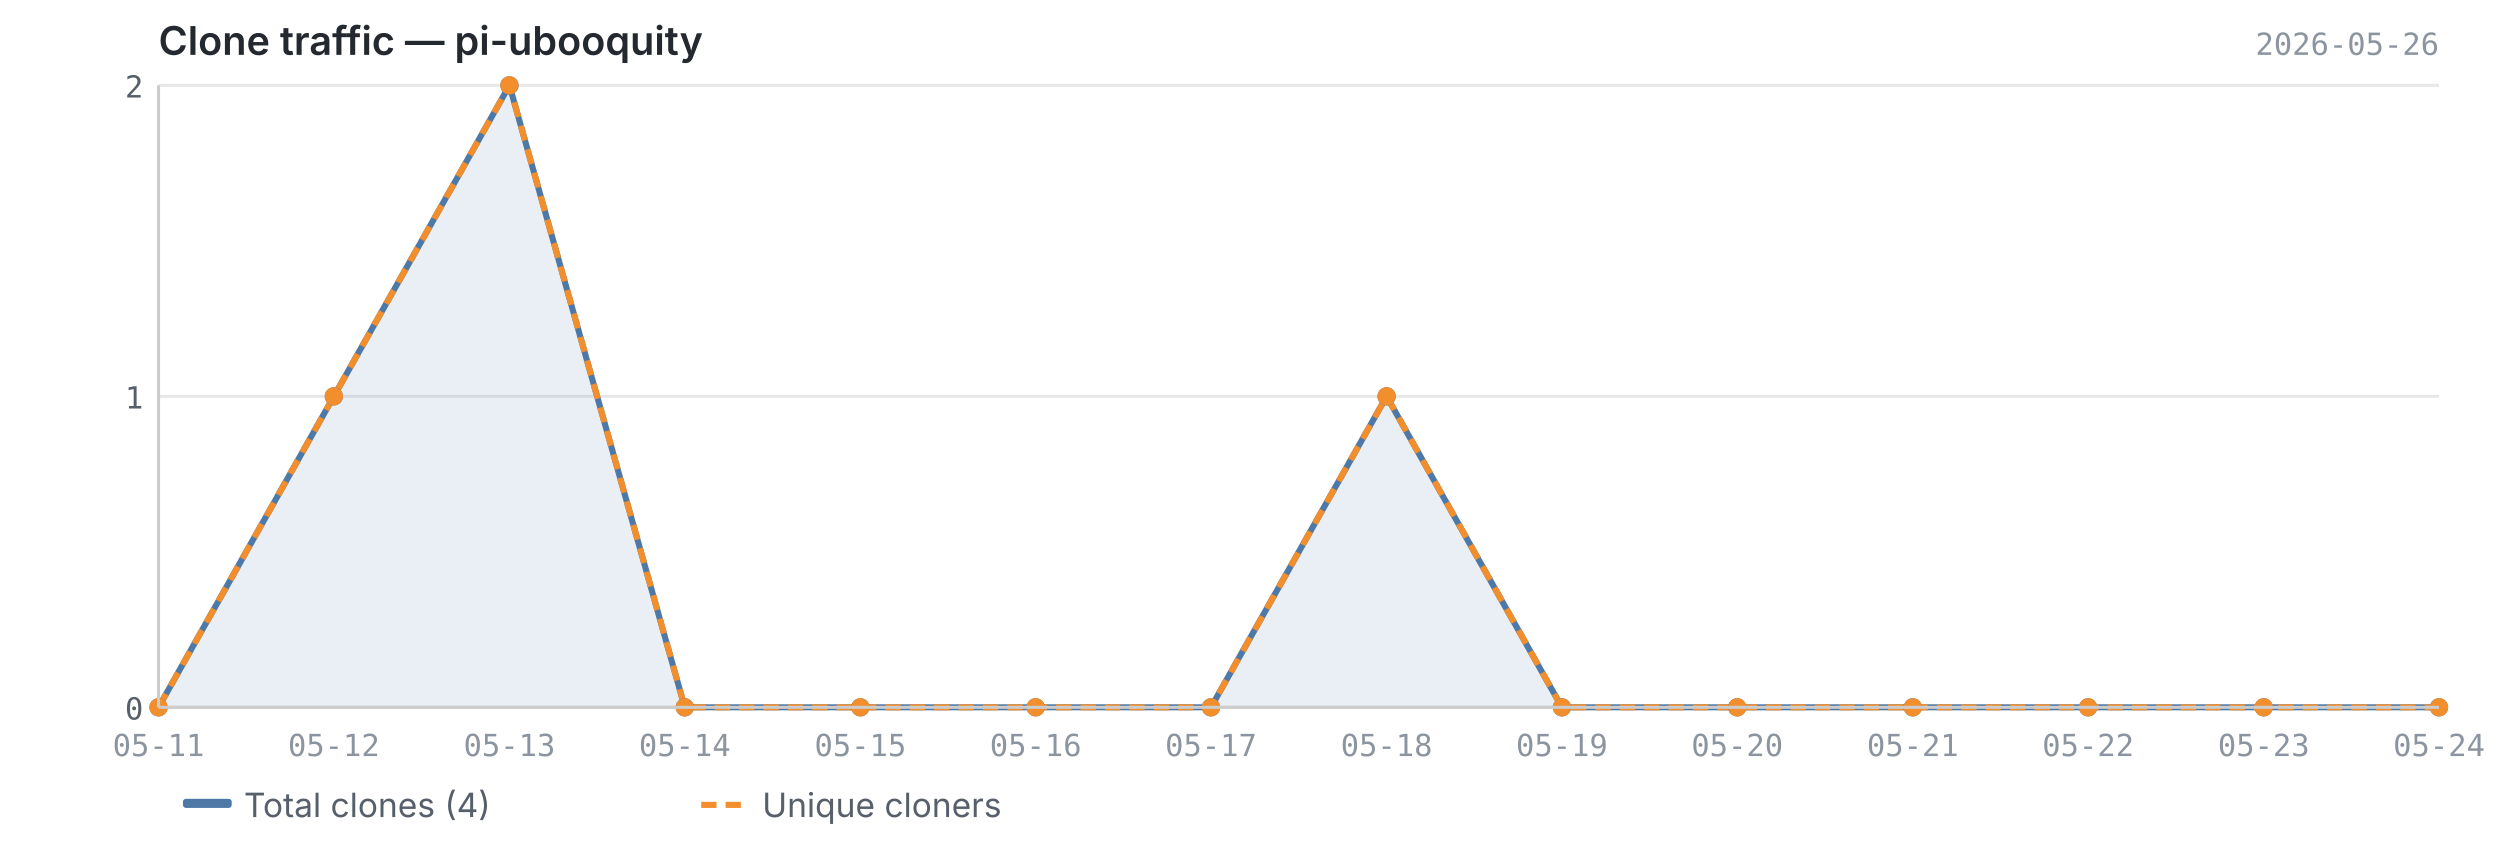
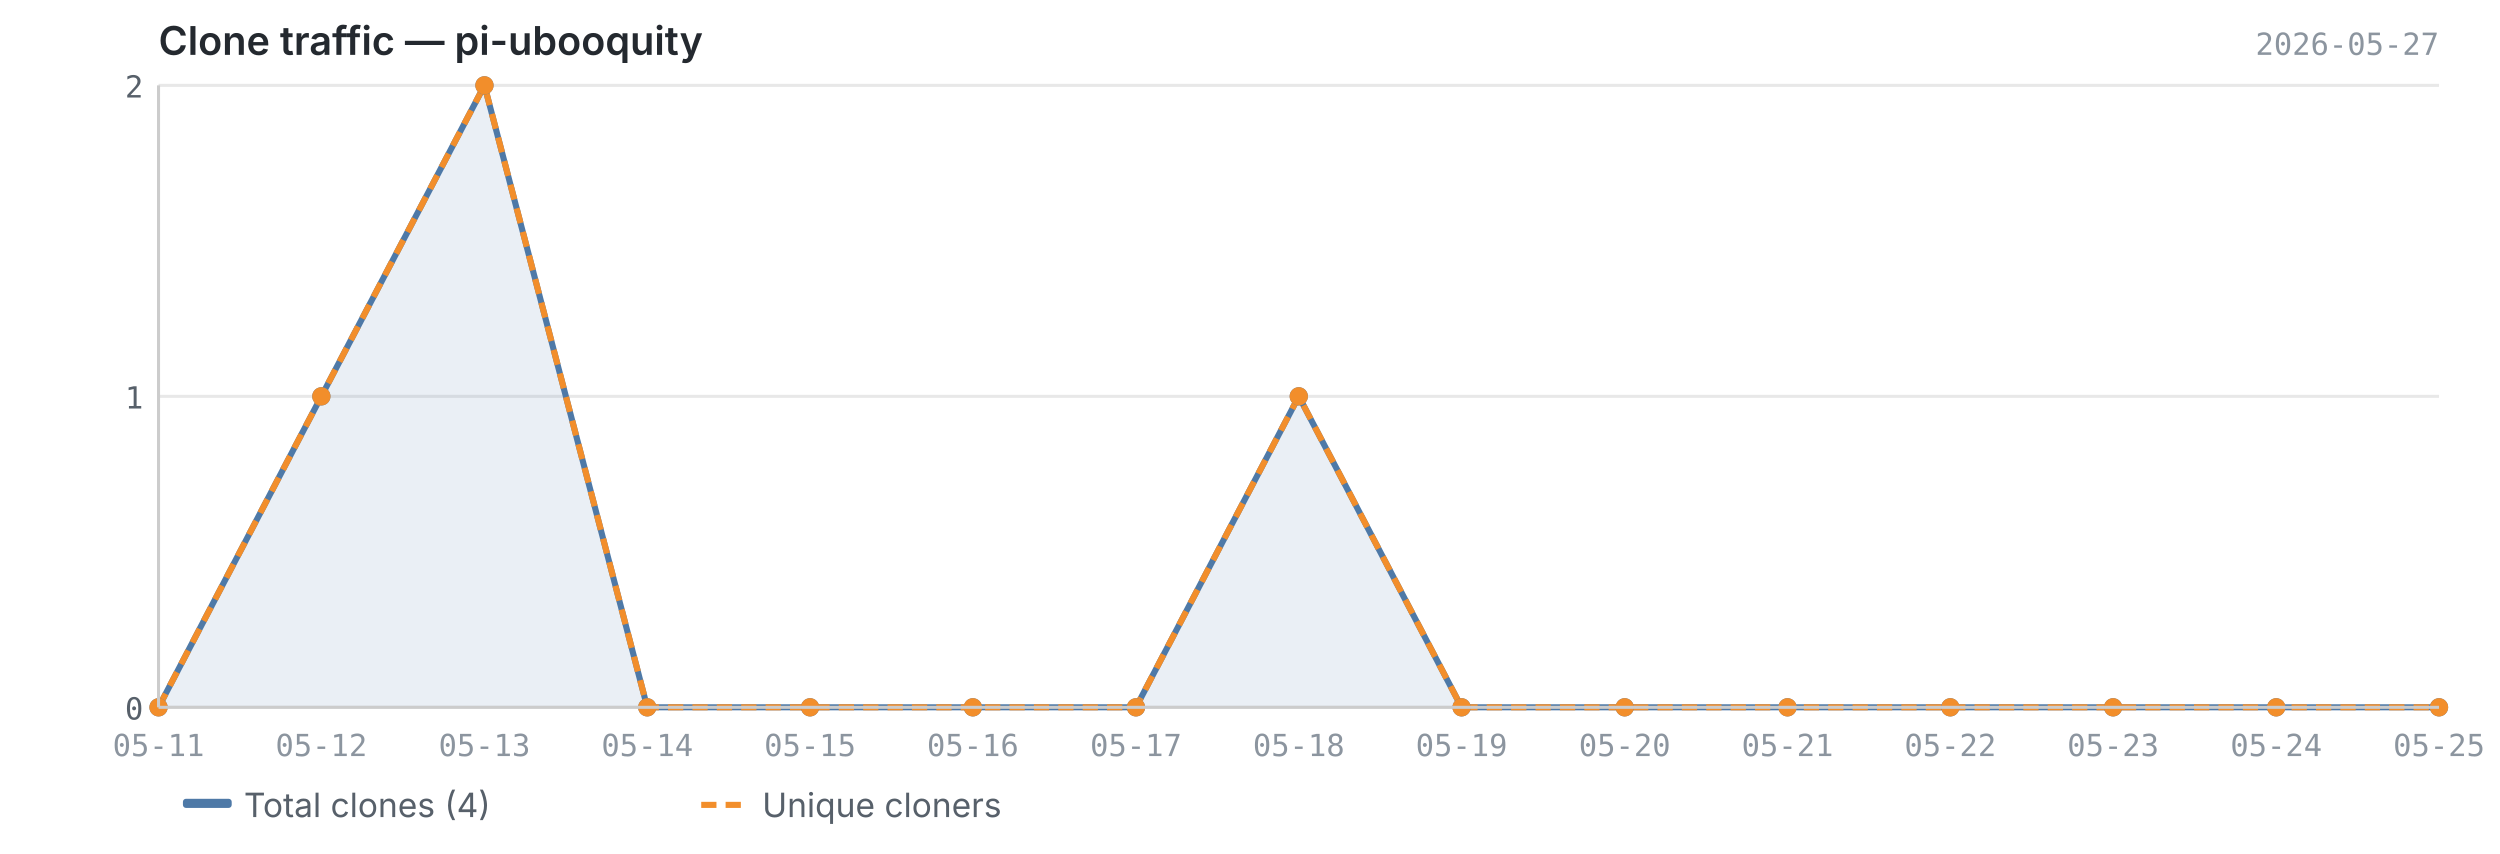
<svg xmlns="http://www.w3.org/2000/svg" viewBox="0 0 820 280" width="820" height="280">
  <text x="52" y="18" font-size="13" font-weight="600" fill="#24292f" font-family="-apple-system, BlinkMacSystemFont, 'Segoe UI', sans-serif">Clone traffic — pi-ubooquity</text>
-   <text x="800" y="18" font-size="10" fill="#8c959f" font-family="ui-monospace, SFMono-Regular, 'SF Mono', Menlo, monospace" text-anchor="end">2026-05-26</text>
+   <text x="800" y="18" font-size="10" fill="#8c959f" font-family="ui-monospace, SFMono-Regular, 'SF Mono', Menlo, monospace" text-anchor="end">2026-05-27</text>
  <line x1="52" y1="232.0" x2="800" y2="232.0" stroke="#e8e8e8" stroke-width="1" />
  <line x1="52" y1="130.0" x2="800" y2="130.0" stroke="#e8e8e8" stroke-width="1" />
  <line x1="52" y1="28.0" x2="800" y2="28.0" stroke="#e8e8e8" stroke-width="1" />
-   <path d="M52.0,232.0 L52.0,232.0 L109.5,130.0 L167.1,28.0 L224.6,232.0 L282.2,232.0 L339.7,232.0 L397.2,232.0 L454.8,130.0 L512.3,232.0 L569.8,232.0 L627.4,232.0 L684.9,232.0 L742.5,232.0 L800.0,232.0 L800.0,232.0 L52.0,232.0Z" fill="#4e79a7" opacity="0.12" />
-   <polyline points="52.0,232.0 109.5,130.0 167.1,28.0 224.6,232.0 282.2,232.0 339.7,232.0 397.2,232.0 454.8,130.0 512.3,232.0 569.8,232.0 627.4,232.0 684.9,232.0 742.5,232.0 800.0,232.0" fill="none" stroke="#4e79a7" stroke-width="2" stroke-linejoin="round" />
-   <polyline points="52.0,232.0 109.5,130.0 167.1,28.0 224.6,232.0 282.2,232.0 339.7,232.0 397.2,232.0 454.8,130.0 512.3,232.0 569.8,232.0 627.4,232.0 684.9,232.0 742.5,232.0 800.0,232.0" fill="none" stroke="#f28e2b" stroke-width="2" stroke-linejoin="round" stroke-dasharray="5,3" />
+   <path d="M52.0,232.0 L52.0,232.0 L105.4,130.0 L158.9,28.0 L212.3,232.0 L265.7,232.0 L319.1,232.0 L372.6,232.0 L426.0,130.0 L479.4,232.0 L532.9,232.0 L586.3,232.0 L639.7,232.0 L693.1,232.0 L746.6,232.0 L800.0,232.0 L800.0,232.0 L52.0,232.0Z" fill="#4e79a7" opacity="0.12" />
+   <polyline points="52.0,232.0 105.4,130.0 158.9,28.0 212.3,232.0 265.7,232.0 319.1,232.0 372.6,232.0 426.0,130.0 479.4,232.0 532.9,232.0 586.3,232.0 639.7,232.0 693.1,232.0 746.6,232.0 800.0,232.0" fill="none" stroke="#4e79a7" stroke-width="2" stroke-linejoin="round" />
+   <polyline points="52.0,232.0 105.4,130.0 158.9,28.0 212.3,232.0 265.7,232.0 319.1,232.0 372.6,232.0 426.0,130.0 479.4,232.0 532.9,232.0 586.3,232.0 639.7,232.0 693.1,232.0 746.6,232.0 800.0,232.0" fill="none" stroke="#f28e2b" stroke-width="2" stroke-linejoin="round" stroke-dasharray="5,3" />
  <circle cx="52.0" cy="232.0" r="3" fill="#4e79a7" />
-   <circle cx="109.5" cy="130.0" r="3" fill="#4e79a7" />
-   <circle cx="167.1" cy="28.0" r="3" fill="#4e79a7" />
-   <circle cx="224.6" cy="232.0" r="3" fill="#4e79a7" />
-   <circle cx="282.2" cy="232.0" r="3" fill="#4e79a7" />
-   <circle cx="339.7" cy="232.0" r="3" fill="#4e79a7" />
-   <circle cx="397.2" cy="232.0" r="3" fill="#4e79a7" />
-   <circle cx="454.8" cy="130.0" r="3" fill="#4e79a7" />
-   <circle cx="512.3" cy="232.0" r="3" fill="#4e79a7" />
-   <circle cx="569.8" cy="232.0" r="3" fill="#4e79a7" />
-   <circle cx="627.4" cy="232.0" r="3" fill="#4e79a7" />
-   <circle cx="684.9" cy="232.0" r="3" fill="#4e79a7" />
-   <circle cx="742.5" cy="232.0" r="3" fill="#4e79a7" />
+   <circle cx="105.4" cy="130.0" r="3" fill="#4e79a7" />
+   <circle cx="158.9" cy="28.0" r="3" fill="#4e79a7" />
+   <circle cx="212.3" cy="232.0" r="3" fill="#4e79a7" />
+   <circle cx="265.7" cy="232.0" r="3" fill="#4e79a7" />
+   <circle cx="319.1" cy="232.0" r="3" fill="#4e79a7" />
+   <circle cx="372.6" cy="232.0" r="3" fill="#4e79a7" />
+   <circle cx="426.0" cy="130.0" r="3" fill="#4e79a7" />
+   <circle cx="479.4" cy="232.0" r="3" fill="#4e79a7" />
+   <circle cx="532.9" cy="232.0" r="3" fill="#4e79a7" />
+   <circle cx="586.3" cy="232.0" r="3" fill="#4e79a7" />
+   <circle cx="639.7" cy="232.0" r="3" fill="#4e79a7" />
+   <circle cx="693.1" cy="232.0" r="3" fill="#4e79a7" />
+   <circle cx="746.6" cy="232.0" r="3" fill="#4e79a7" />
  <circle cx="800.0" cy="232.0" r="3" fill="#4e79a7" />
  <circle cx="52.0" cy="232.0" r="3" fill="#f28e2b" />
-   <circle cx="109.5" cy="130.0" r="3" fill="#f28e2b" />
-   <circle cx="167.1" cy="28.0" r="3" fill="#f28e2b" />
-   <circle cx="224.6" cy="232.0" r="3" fill="#f28e2b" />
-   <circle cx="282.2" cy="232.0" r="3" fill="#f28e2b" />
-   <circle cx="339.7" cy="232.0" r="3" fill="#f28e2b" />
-   <circle cx="397.2" cy="232.0" r="3" fill="#f28e2b" />
-   <circle cx="454.8" cy="130.0" r="3" fill="#f28e2b" />
-   <circle cx="512.3" cy="232.0" r="3" fill="#f28e2b" />
-   <circle cx="569.8" cy="232.0" r="3" fill="#f28e2b" />
-   <circle cx="627.4" cy="232.0" r="3" fill="#f28e2b" />
-   <circle cx="684.9" cy="232.0" r="3" fill="#f28e2b" />
-   <circle cx="742.5" cy="232.0" r="3" fill="#f28e2b" />
+   <circle cx="105.4" cy="130.0" r="3" fill="#f28e2b" />
+   <circle cx="158.9" cy="28.0" r="3" fill="#f28e2b" />
+   <circle cx="212.3" cy="232.0" r="3" fill="#f28e2b" />
+   <circle cx="265.7" cy="232.0" r="3" fill="#f28e2b" />
+   <circle cx="319.1" cy="232.0" r="3" fill="#f28e2b" />
+   <circle cx="372.6" cy="232.0" r="3" fill="#f28e2b" />
+   <circle cx="426.0" cy="130.0" r="3" fill="#f28e2b" />
+   <circle cx="479.4" cy="232.0" r="3" fill="#f28e2b" />
+   <circle cx="532.9" cy="232.0" r="3" fill="#f28e2b" />
+   <circle cx="586.3" cy="232.0" r="3" fill="#f28e2b" />
+   <circle cx="639.7" cy="232.0" r="3" fill="#f28e2b" />
+   <circle cx="693.1" cy="232.0" r="3" fill="#f28e2b" />
+   <circle cx="746.6" cy="232.0" r="3" fill="#f28e2b" />
  <circle cx="800.0" cy="232.0" r="3" fill="#f28e2b" />
  <line x1="52" y1="28" x2="52" y2="232" stroke="#cccccc" stroke-width="1" />
  <line x1="52" y1="232" x2="800" y2="232" stroke="#cccccc" stroke-width="1" />
  <text x="47" y="236.0" text-anchor="end" font-size="10" fill="#57606a" font-family="ui-monospace, SFMono-Regular, 'SF Mono', Menlo, monospace">0</text>
  <text x="47" y="134.0" text-anchor="end" font-size="10" fill="#57606a" font-family="ui-monospace, SFMono-Regular, 'SF Mono', Menlo, monospace">1</text>
  <text x="47" y="32.0" text-anchor="end" font-size="10" fill="#57606a" font-family="ui-monospace, SFMono-Regular, 'SF Mono', Menlo, monospace">2</text>
  <text x="52.0" y="248" text-anchor="middle" font-size="10" fill="#8c959f" font-family="ui-monospace, SFMono-Regular, 'SF Mono', Menlo, monospace">05-11</text>
-   <text x="109.5" y="248" text-anchor="middle" font-size="10" fill="#8c959f" font-family="ui-monospace, SFMono-Regular, 'SF Mono', Menlo, monospace">05-12</text>
-   <text x="167.1" y="248" text-anchor="middle" font-size="10" fill="#8c959f" font-family="ui-monospace, SFMono-Regular, 'SF Mono', Menlo, monospace">05-13</text>
-   <text x="224.6" y="248" text-anchor="middle" font-size="10" fill="#8c959f" font-family="ui-monospace, SFMono-Regular, 'SF Mono', Menlo, monospace">05-14</text>
-   <text x="282.2" y="248" text-anchor="middle" font-size="10" fill="#8c959f" font-family="ui-monospace, SFMono-Regular, 'SF Mono', Menlo, monospace">05-15</text>
-   <text x="339.7" y="248" text-anchor="middle" font-size="10" fill="#8c959f" font-family="ui-monospace, SFMono-Regular, 'SF Mono', Menlo, monospace">05-16</text>
-   <text x="397.2" y="248" text-anchor="middle" font-size="10" fill="#8c959f" font-family="ui-monospace, SFMono-Regular, 'SF Mono', Menlo, monospace">05-17</text>
-   <text x="454.8" y="248" text-anchor="middle" font-size="10" fill="#8c959f" font-family="ui-monospace, SFMono-Regular, 'SF Mono', Menlo, monospace">05-18</text>
-   <text x="512.3" y="248" text-anchor="middle" font-size="10" fill="#8c959f" font-family="ui-monospace, SFMono-Regular, 'SF Mono', Menlo, monospace">05-19</text>
-   <text x="569.8" y="248" text-anchor="middle" font-size="10" fill="#8c959f" font-family="ui-monospace, SFMono-Regular, 'SF Mono', Menlo, monospace">05-20</text>
-   <text x="627.4" y="248" text-anchor="middle" font-size="10" fill="#8c959f" font-family="ui-monospace, SFMono-Regular, 'SF Mono', Menlo, monospace">05-21</text>
-   <text x="684.9" y="248" text-anchor="middle" font-size="10" fill="#8c959f" font-family="ui-monospace, SFMono-Regular, 'SF Mono', Menlo, monospace">05-22</text>
-   <text x="742.5" y="248" text-anchor="middle" font-size="10" fill="#8c959f" font-family="ui-monospace, SFMono-Regular, 'SF Mono', Menlo, monospace">05-23</text>
-   <text x="800.0" y="248" text-anchor="middle" font-size="10" fill="#8c959f" font-family="ui-monospace, SFMono-Regular, 'SF Mono', Menlo, monospace">05-24</text>
+   <text x="105.4" y="248" text-anchor="middle" font-size="10" fill="#8c959f" font-family="ui-monospace, SFMono-Regular, 'SF Mono', Menlo, monospace">05-12</text>
+   <text x="158.9" y="248" text-anchor="middle" font-size="10" fill="#8c959f" font-family="ui-monospace, SFMono-Regular, 'SF Mono', Menlo, monospace">05-13</text>
+   <text x="212.3" y="248" text-anchor="middle" font-size="10" fill="#8c959f" font-family="ui-monospace, SFMono-Regular, 'SF Mono', Menlo, monospace">05-14</text>
+   <text x="265.7" y="248" text-anchor="middle" font-size="10" fill="#8c959f" font-family="ui-monospace, SFMono-Regular, 'SF Mono', Menlo, monospace">05-15</text>
+   <text x="319.1" y="248" text-anchor="middle" font-size="10" fill="#8c959f" font-family="ui-monospace, SFMono-Regular, 'SF Mono', Menlo, monospace">05-16</text>
+   <text x="372.6" y="248" text-anchor="middle" font-size="10" fill="#8c959f" font-family="ui-monospace, SFMono-Regular, 'SF Mono', Menlo, monospace">05-17</text>
+   <text x="426.0" y="248" text-anchor="middle" font-size="10" fill="#8c959f" font-family="ui-monospace, SFMono-Regular, 'SF Mono', Menlo, monospace">05-18</text>
+   <text x="479.4" y="248" text-anchor="middle" font-size="10" fill="#8c959f" font-family="ui-monospace, SFMono-Regular, 'SF Mono', Menlo, monospace">05-19</text>
+   <text x="532.9" y="248" text-anchor="middle" font-size="10" fill="#8c959f" font-family="ui-monospace, SFMono-Regular, 'SF Mono', Menlo, monospace">05-20</text>
+   <text x="586.3" y="248" text-anchor="middle" font-size="10" fill="#8c959f" font-family="ui-monospace, SFMono-Regular, 'SF Mono', Menlo, monospace">05-21</text>
+   <text x="639.7" y="248" text-anchor="middle" font-size="10" fill="#8c959f" font-family="ui-monospace, SFMono-Regular, 'SF Mono', Menlo, monospace">05-22</text>
+   <text x="693.1" y="248" text-anchor="middle" font-size="10" fill="#8c959f" font-family="ui-monospace, SFMono-Regular, 'SF Mono', Menlo, monospace">05-23</text>
+   <text x="746.6" y="248" text-anchor="middle" font-size="10" fill="#8c959f" font-family="ui-monospace, SFMono-Regular, 'SF Mono', Menlo, monospace">05-24</text>
+   <text x="800.0" y="248" text-anchor="middle" font-size="10" fill="#8c959f" font-family="ui-monospace, SFMono-Regular, 'SF Mono', Menlo, monospace">05-25</text>
  <rect x="60" y="262" width="16" height="3" fill="#4e79a7" rx="1" />
  <text x="80" y="268" font-size="11" fill="#57606a" font-family="-apple-system, BlinkMacSystemFont, 'Segoe UI', sans-serif">Total clones (4)</text>
  <line x1="230" y1="264" x2="246" y2="264" stroke="#f28e2b" stroke-width="2" stroke-dasharray="5,3" />
  <text x="250" y="268" font-size="11" fill="#57606a" font-family="-apple-system, BlinkMacSystemFont, 'Segoe UI', sans-serif">Unique cloners</text>
</svg>
